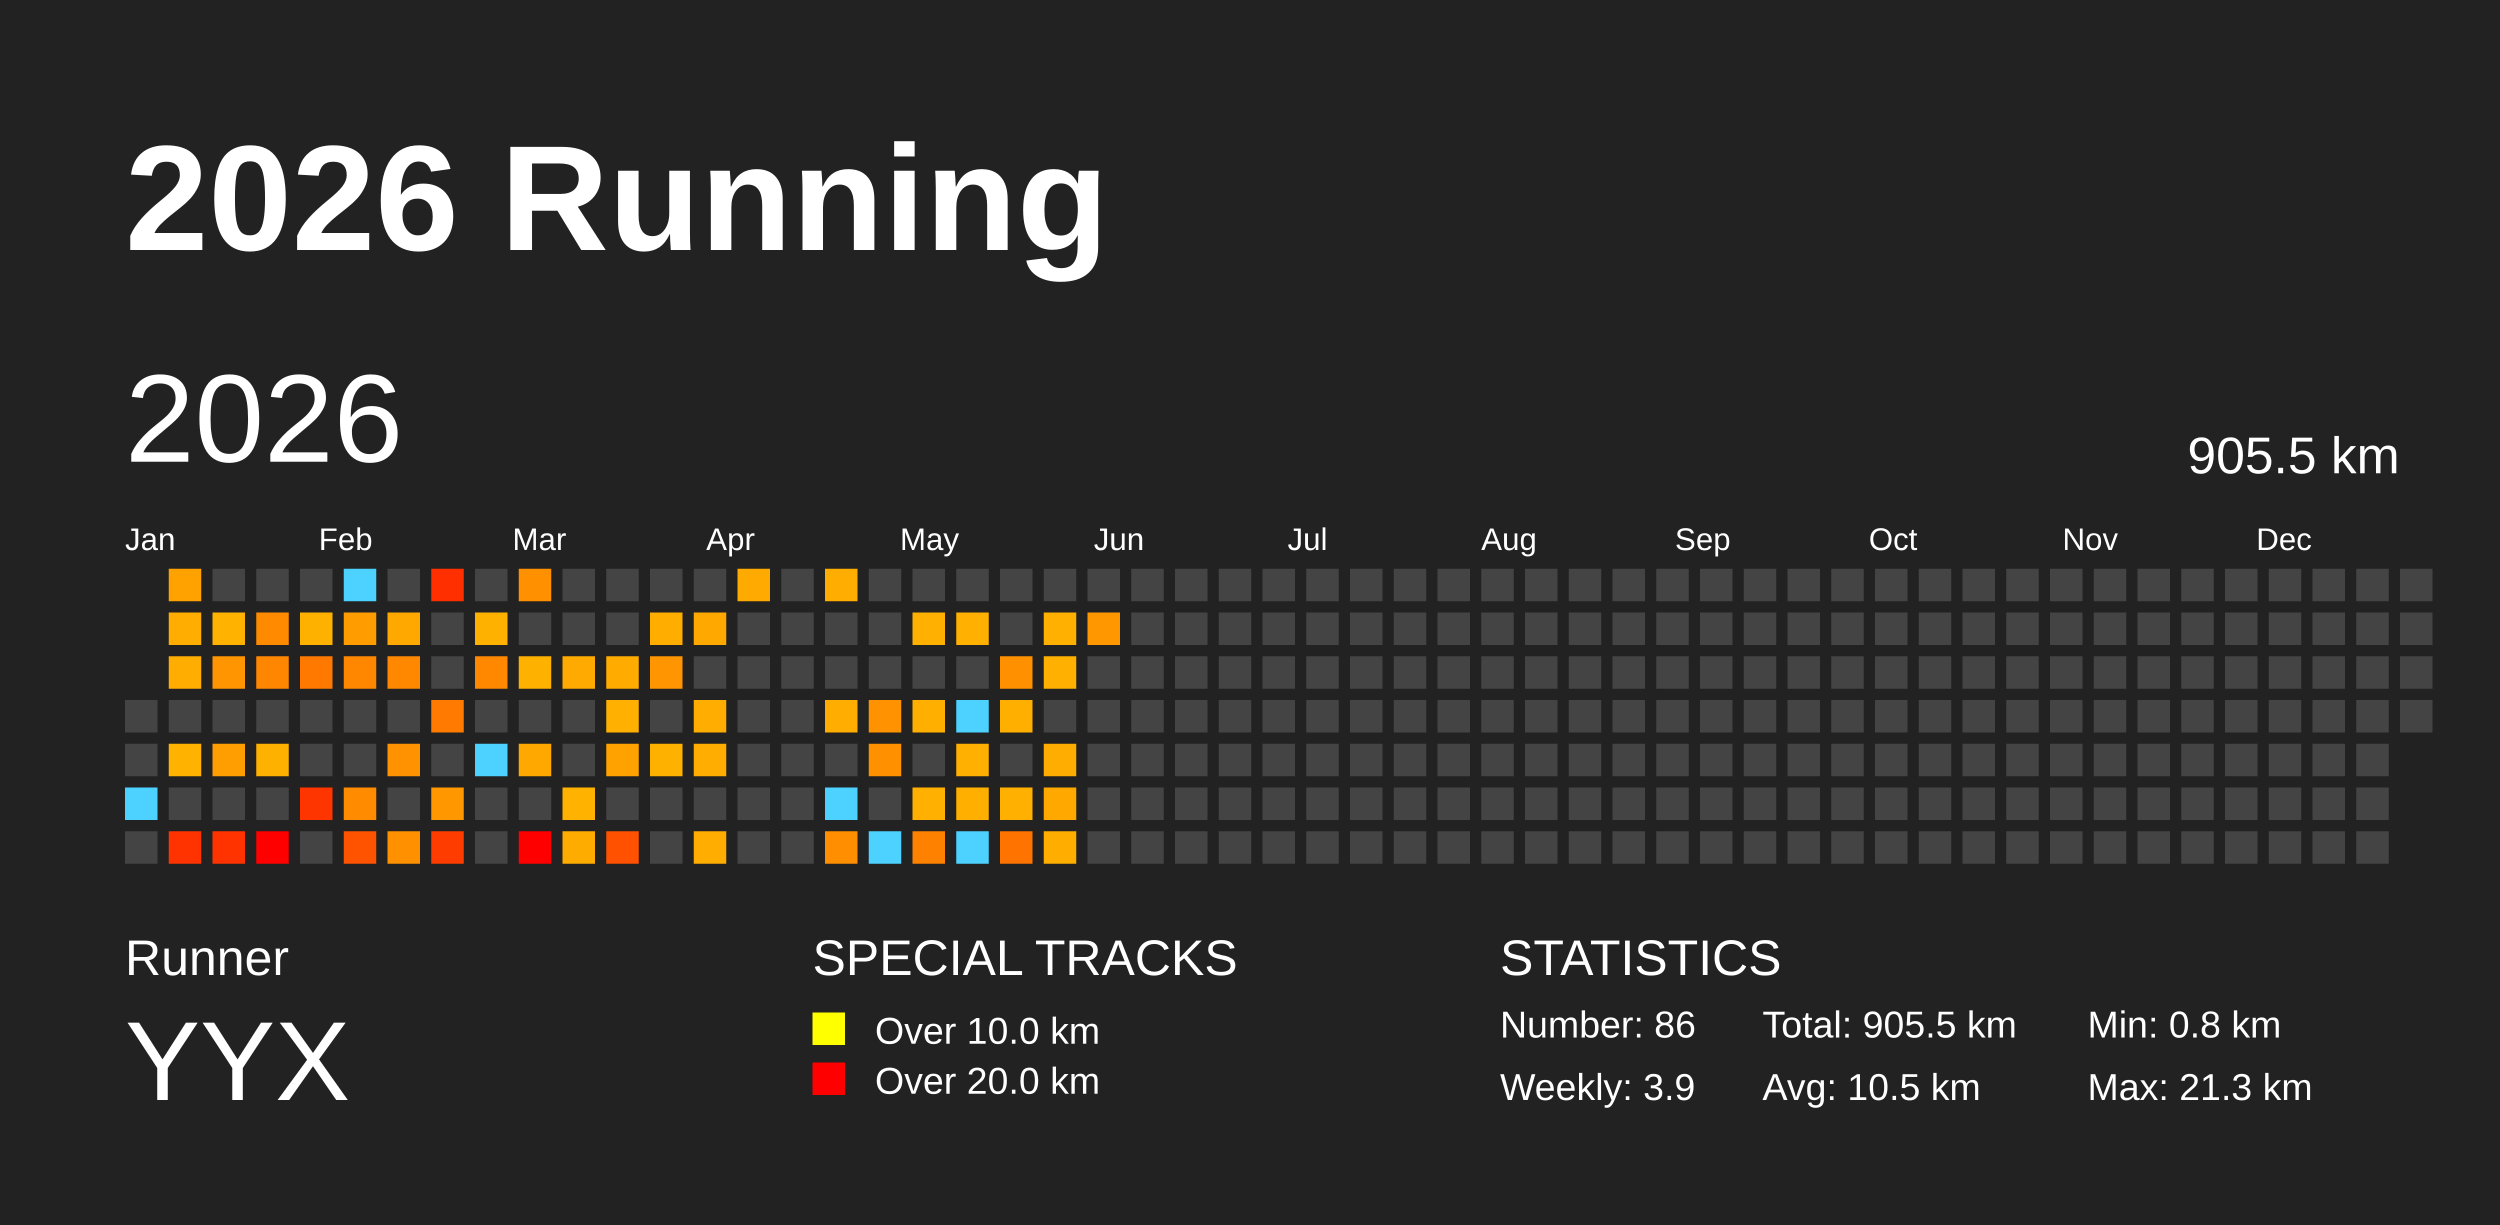
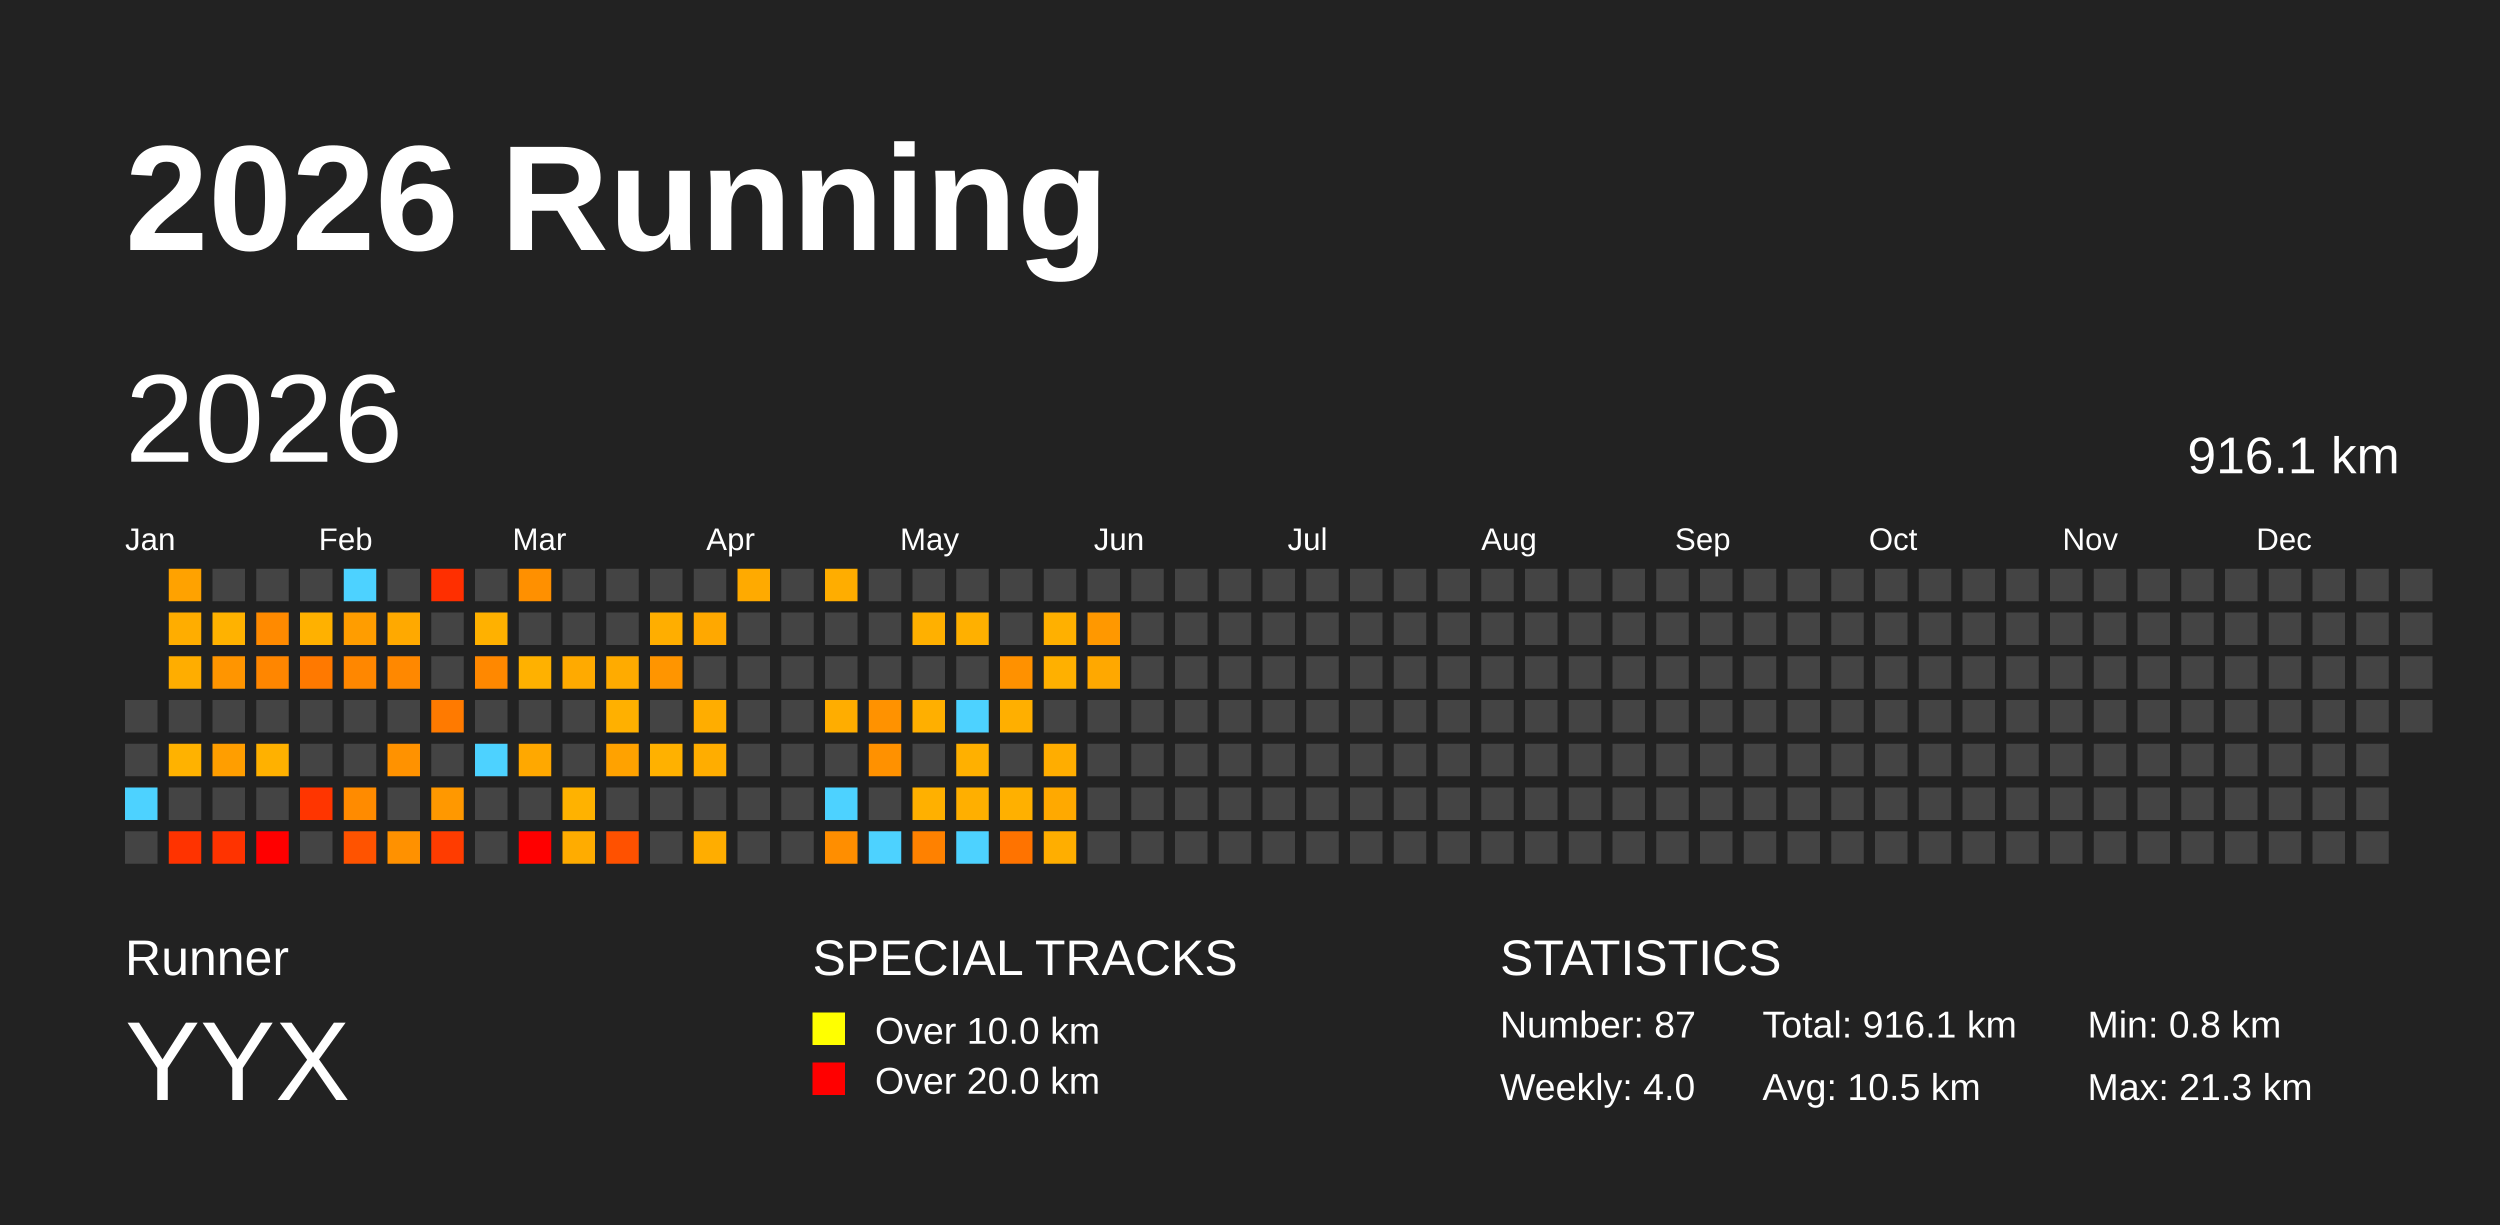
<svg xmlns="http://www.w3.org/2000/svg" baseProfile="full" height="98mm" version="1.1" viewBox="0,0,200,98" width="200mm">
  <defs />
  <rect fill="#222222" height="98" width="200" x="0" y="0" />
  <text fill="#FFFFFF" style="font-size:12px; font-family:Arial; font-weight:bold;" x="10" y="20">2026 Running</text>
  <text fill="#FFFFFF" style="font-size:4px; font-family:Arial" x="10" y="78">Runner</text>
  <text fill="#FFFFFF" style="font-size:9px; font-family:Arial" x="10" y="88">YYX</text>
  <text fill="#FFFFFF" style="font-size:4px; font-family:Arial" x="65" y="78">SPECIAL TRACKS</text>
  <rect fill="yellow" height="2.6" width="2.6" x="65" y="81" />
  <text fill="#FFFFFF" style="font-size:3px; font-family:Arial" x="70" y="83.5">Over 10.0 km</text>
  <rect fill="red" height="2.6" width="2.6" x="65" y="85" />
  <text fill="#FFFFFF" style="font-size:3px; font-family:Arial" x="70" y="87.5">Over 20.0 km</text>
  <text fill="#FFFFFF" style="font-size:4px; font-family:Arial" x="120" y="78">STATISTICS</text>
-   <text fill="#FFFFFF" style="font-size:3px; font-family:Arial" x="120" y="83">Number: 86</text>
-   <text fill="#FFFFFF" style="font-size:3px; font-family:Arial" x="120" y="88">Weekly: 3.9</text>
-   <text fill="#FFFFFF" style="font-size:3px; font-family:Arial" x="141" y="83">Total: 905.5 km</text>
+   <text fill="#FFFFFF" style="font-size:3px; font-family:Arial" x="120" y="83">Number: 87</text>
+   <text fill="#FFFFFF" style="font-size:3px; font-family:Arial" x="120" y="88">Weekly: 4.0</text>
+   <text fill="#FFFFFF" style="font-size:3px; font-family:Arial" x="141" y="83">Total: 916.1 km</text>
  <text fill="#FFFFFF" style="font-size:3px; font-family:Arial" x="141" y="88">Avg: 10.5 km</text>
  <text fill="#FFFFFF" style="font-size:3px; font-family:Arial" x="167" y="83">Min: 0.8 km</text>
  <text fill="#FFFFFF" style="font-size:3px; font-family:Arial" x="167" y="88">Max: 21.3 km</text>
  <text dominant-baseline="hanging" fill="#FFFFFF" style="font-size:10.0px; font-family:Arial;" x="10" y="30">2026</text>
-   <text dominant-baseline="hanging" fill="#FFFFFF" style="font-size:4.125px; font-family:Arial;" x="175" y="35">905.5 km</text>
+   <text dominant-baseline="hanging" fill="#FFFFFF" style="font-size:4.125px; font-family:Arial;" x="175" y="35">916.1 km</text>
  <text fill="#FFFFFF" style="font-size:2.5px; font-family:Arial" x="10.0" y="44">Jan</text>
  <text fill="#FFFFFF" style="font-size:2.5px; font-family:Arial" x="25.5" y="44">Feb</text>
  <text fill="#FFFFFF" style="font-size:2.5px; font-family:Arial" x="41.0" y="44">Mar</text>
  <text fill="#FFFFFF" style="font-size:2.5px; font-family:Arial" x="56.5" y="44">Apr</text>
  <text fill="#FFFFFF" style="font-size:2.5px; font-family:Arial" x="72.0" y="44">May</text>
  <text fill="#FFFFFF" style="font-size:2.5px; font-family:Arial" x="87.5" y="44">Jun</text>
  <text fill="#FFFFFF" style="font-size:2.5px; font-family:Arial" x="103.0" y="44">Jul</text>
  <text fill="#FFFFFF" style="font-size:2.5px; font-family:Arial" x="118.5" y="44">Aug</text>
  <text fill="#FFFFFF" style="font-size:2.5px; font-family:Arial" x="134.0" y="44">Sep</text>
  <text fill="#FFFFFF" style="font-size:2.5px; font-family:Arial" x="149.5" y="44">Oct</text>
  <text fill="#FFFFFF" style="font-size:2.5px; font-family:Arial" x="165.0" y="44">Nov</text>
  <text fill="#FFFFFF" style="font-size:2.5px; font-family:Arial" x="180.5" y="44">Dec</text>
  <rect fill="#444444" height="2.6" width="2.6" x="10.0" y="56.0" />
  <rect fill="#444444" height="2.6" width="2.6" x="10.0" y="59.5" />
  <rect fill="#4dd2ff" height="2.6" width="2.6" x="10.0" y="63.0" />
  <rect fill="#444444" height="2.6" width="2.6" x="10.0" y="66.5" />
  <rect fill="#ffa200" height="2.6" width="2.6" x="13.5" y="45.5" />
  <rect fill="#ffad00" height="2.6" width="2.6" x="13.5" y="49.0" />
  <rect fill="#ffad00" height="2.6" width="2.6" x="13.5" y="52.5" />
  <rect fill="#444444" height="2.6" width="2.6" x="13.5" y="56.0" />
  <rect fill="#ffb200" height="2.6" width="2.6" x="13.5" y="59.5" />
  <rect fill="#444444" height="2.6" width="2.6" x="13.5" y="63.0" />
  <rect fill="#ff3300" height="2.6" width="2.6" x="13.5" y="66.5" />
  <rect fill="#444444" height="2.6" width="2.6" x="17.0" y="45.5" />
  <rect fill="#ffb200" height="2.6" width="2.6" x="17.0" y="49.0" />
  <rect fill="#ff9500" height="2.6" width="2.6" x="17.0" y="52.5" />
  <rect fill="#444444" height="2.6" width="2.6" x="17.0" y="56.0" />
  <rect fill="#ff9e00" height="2.6" width="2.6" x="17.0" y="59.5" />
  <rect fill="#444444" height="2.6" width="2.6" x="17.0" y="63.0" />
  <rect fill="#ff3300" height="2.6" width="2.6" x="17.0" y="66.5" />
  <rect fill="#444444" height="2.6" width="2.6" x="20.5" y="45.5" />
  <rect fill="#ff8a00" height="2.6" width="2.6" x="20.5" y="49.0" />
  <rect fill="#ff8600" height="2.6" width="2.6" x="20.5" y="52.5" />
  <rect fill="#444444" height="2.6" width="2.6" x="20.5" y="56.0" />
  <rect fill="#ffb100" height="2.6" width="2.6" x="20.5" y="59.5" />
  <rect fill="#444444" height="2.6" width="2.6" x="20.5" y="63.0" />
  <rect fill="red" height="2.6" width="2.6" x="20.5" y="66.5" />
  <rect fill="#444444" height="2.6" width="2.6" x="24.0" y="45.5" />
  <rect fill="#ffb100" height="2.6" width="2.6" x="24.0" y="49.0" />
  <rect fill="#ff7900" height="2.6" width="2.6" x="24.0" y="52.5" />
  <rect fill="#444444" height="2.6" width="2.6" x="24.0" y="56.0" />
  <rect fill="#444444" height="2.6" width="2.6" x="24.0" y="59.5" />
  <rect fill="#ff3500" height="2.6" width="2.6" x="24.0" y="63.0" />
  <rect fill="#444444" height="2.6" width="2.6" x="24.0" y="66.5" />
  <rect fill="#4dd2ff" height="2.6" width="2.6" x="27.5" y="45.5" />
  <rect fill="#ff9d00" height="2.6" width="2.6" x="27.5" y="49.0" />
  <rect fill="#ff8700" height="2.6" width="2.6" x="27.5" y="52.5" />
  <rect fill="#444444" height="2.6" width="2.6" x="27.5" y="56.0" />
  <rect fill="#444444" height="2.6" width="2.6" x="27.5" y="59.5" />
  <rect fill="#ff8b00" height="2.6" width="2.6" x="27.5" y="63.0" />
  <rect fill="#ff5300" height="2.6" width="2.6" x="27.5" y="66.5" />
  <rect fill="#444444" height="2.6" width="2.6" x="31.0" y="45.5" />
  <rect fill="#ffa900" height="2.6" width="2.6" x="31.0" y="49.0" />
  <rect fill="#ff8800" height="2.6" width="2.6" x="31.0" y="52.5" />
  <rect fill="#444444" height="2.6" width="2.6" x="31.0" y="56.0" />
  <rect fill="#ff9200" height="2.6" width="2.6" x="31.0" y="59.5" />
  <rect fill="#444444" height="2.6" width="2.6" x="31.0" y="63.0" />
  <rect fill="#ff9100" height="2.6" width="2.6" x="31.0" y="66.5" />
  <rect fill="#ff2f00" height="2.6" width="2.6" x="34.5" y="45.5" />
  <rect fill="#444444" height="2.6" width="2.6" x="34.5" y="49.0" />
  <rect fill="#444444" height="2.6" width="2.6" x="34.5" y="52.5" />
  <rect fill="#ff7a00" height="2.6" width="2.6" x="34.5" y="56.0" />
  <rect fill="#444444" height="2.6" width="2.6" x="34.5" y="59.5" />
  <rect fill="#ff9800" height="2.6" width="2.6" x="34.5" y="63.0" />
  <rect fill="#ff3c00" height="2.6" width="2.6" x="34.5" y="66.5" />
  <rect fill="#444444" height="2.6" width="2.6" x="38.0" y="45.5" />
  <rect fill="#ffb100" height="2.6" width="2.6" x="38.0" y="49.0" />
  <rect fill="#ff8800" height="2.6" width="2.6" x="38.0" y="52.5" />
  <rect fill="#444444" height="2.6" width="2.6" x="38.0" y="56.0" />
  <rect fill="#4dd2ff" height="2.6" width="2.6" x="38.0" y="59.5" />
  <rect fill="#444444" height="2.6" width="2.6" x="38.0" y="63.0" />
  <rect fill="#444444" height="2.6" width="2.6" x="38.0" y="66.5" />
  <rect fill="#ff9000" height="2.6" width="2.6" x="41.5" y="45.5" />
  <rect fill="#444444" height="2.6" width="2.6" x="41.5" y="49.0" />
  <rect fill="#ffb100" height="2.6" width="2.6" x="41.5" y="52.5" />
  <rect fill="#444444" height="2.6" width="2.6" x="41.5" y="56.0" />
  <rect fill="#ffa800" height="2.6" width="2.6" x="41.5" y="59.5" />
  <rect fill="#444444" height="2.6" width="2.6" x="41.5" y="63.0" />
  <rect fill="red" height="2.6" width="2.6" x="41.5" y="66.5" />
  <rect fill="#444444" height="2.6" width="2.6" x="45.0" y="45.5" />
  <rect fill="#444444" height="2.6" width="2.6" x="45.0" y="49.0" />
  <rect fill="#ffaa00" height="2.6" width="2.6" x="45.0" y="52.5" />
  <rect fill="#444444" height="2.6" width="2.6" x="45.0" y="56.0" />
  <rect fill="#444444" height="2.6" width="2.6" x="45.0" y="59.5" />
  <rect fill="#ffb200" height="2.6" width="2.6" x="45.0" y="63.0" />
  <rect fill="#ffac00" height="2.6" width="2.6" x="45.0" y="66.5" />
  <rect fill="#444444" height="2.6" width="2.6" x="48.5" y="45.5" />
  <rect fill="#444444" height="2.6" width="2.6" x="48.5" y="49.0" />
  <rect fill="#ffab00" height="2.6" width="2.6" x="48.5" y="52.5" />
  <rect fill="#ffb000" height="2.6" width="2.6" x="48.5" y="56.0" />
  <rect fill="#ffa200" height="2.6" width="2.6" x="48.5" y="59.5" />
  <rect fill="#444444" height="2.6" width="2.6" x="48.5" y="63.0" />
  <rect fill="#ff5100" height="2.6" width="2.6" x="48.5" y="66.5" />
  <rect fill="#444444" height="2.6" width="2.6" x="52.0" y="45.5" />
  <rect fill="#ffae00" height="2.6" width="2.6" x="52.0" y="49.0" />
  <rect fill="#ff9500" height="2.6" width="2.6" x="52.0" y="52.5" />
  <rect fill="#444444" height="2.6" width="2.6" x="52.0" y="56.0" />
  <rect fill="#ffb100" height="2.6" width="2.6" x="52.0" y="59.5" />
  <rect fill="#444444" height="2.6" width="2.6" x="52.0" y="63.0" />
  <rect fill="#444444" height="2.6" width="2.6" x="52.0" y="66.5" />
  <rect fill="#444444" height="2.6" width="2.6" x="55.5" y="45.5" />
  <rect fill="#ffa800" height="2.6" width="2.6" x="55.5" y="49.0" />
  <rect fill="#444444" height="2.6" width="2.6" x="55.5" y="52.5" />
  <rect fill="#ffad00" height="2.6" width="2.6" x="55.5" y="56.0" />
  <rect fill="#ffad00" height="2.6" width="2.6" x="55.5" y="59.5" />
  <rect fill="#444444" height="2.6" width="2.6" x="55.5" y="63.0" />
  <rect fill="#ffad00" height="2.6" width="2.6" x="55.5" y="66.5" />
  <rect fill="#ffaa00" height="2.6" width="2.6" x="59.0" y="45.5" />
  <rect fill="#444444" height="2.6" width="2.6" x="59.0" y="49.0" />
  <rect fill="#444444" height="2.6" width="2.6" x="59.0" y="52.5" />
  <rect fill="#444444" height="2.6" width="2.6" x="59.0" y="56.0" />
  <rect fill="#444444" height="2.6" width="2.6" x="59.0" y="59.5" />
  <rect fill="#444444" height="2.6" width="2.6" x="59.0" y="63.0" />
  <rect fill="#444444" height="2.6" width="2.6" x="59.0" y="66.5" />
  <rect fill="#444444" height="2.6" width="2.6" x="62.5" y="45.5" />
  <rect fill="#444444" height="2.6" width="2.6" x="62.5" y="49.0" />
  <rect fill="#444444" height="2.6" width="2.6" x="62.5" y="52.5" />
  <rect fill="#444444" height="2.6" width="2.6" x="62.5" y="56.0" />
  <rect fill="#444444" height="2.6" width="2.6" x="62.5" y="59.5" />
  <rect fill="#444444" height="2.6" width="2.6" x="62.5" y="63.0" />
  <rect fill="#444444" height="2.6" width="2.6" x="62.5" y="66.5" />
  <rect fill="#ffad00" height="2.6" width="2.6" x="66.0" y="45.5" />
  <rect fill="#444444" height="2.6" width="2.6" x="66.0" y="49.0" />
  <rect fill="#444444" height="2.6" width="2.6" x="66.0" y="52.5" />
  <rect fill="#ffad00" height="2.6" width="2.6" x="66.0" y="56.0" />
  <rect fill="#444444" height="2.6" width="2.6" x="66.0" y="59.5" />
  <rect fill="#4dd2ff" height="2.6" width="2.6" x="66.0" y="63.0" />
  <rect fill="#ff8e00" height="2.6" width="2.6" x="66.0" y="66.5" />
  <rect fill="#444444" height="2.6" width="2.6" x="69.5" y="45.5" />
  <rect fill="#444444" height="2.6" width="2.6" x="69.5" y="49.0" />
  <rect fill="#444444" height="2.6" width="2.6" x="69.5" y="52.5" />
  <rect fill="#ff9200" height="2.6" width="2.6" x="69.5" y="56.0" />
  <rect fill="#ff9100" height="2.6" width="2.6" x="69.5" y="59.5" />
  <rect fill="#444444" height="2.6" width="2.6" x="69.5" y="63.0" />
  <rect fill="#4dd2ff" height="2.6" width="2.6" x="69.5" y="66.5" />
  <rect fill="#444444" height="2.6" width="2.6" x="73.0" y="45.5" />
  <rect fill="#ffb000" height="2.6" width="2.6" x="73.0" y="49.0" />
  <rect fill="#444444" height="2.6" width="2.6" x="73.0" y="52.5" />
  <rect fill="#ffaf00" height="2.6" width="2.6" x="73.0" y="56.0" />
  <rect fill="#444444" height="2.6" width="2.6" x="73.0" y="59.5" />
  <rect fill="#ffb000" height="2.6" width="2.6" x="73.0" y="63.0" />
  <rect fill="#ff8100" height="2.6" width="2.6" x="73.0" y="66.5" />
  <rect fill="#444444" height="2.6" width="2.6" x="76.5" y="45.5" />
  <rect fill="#ffb000" height="2.6" width="2.6" x="76.5" y="49.0" />
  <rect fill="#444444" height="2.6" width="2.6" x="76.5" y="52.5" />
  <rect fill="#4dd2ff" height="2.6" width="2.6" x="76.5" y="56.0" />
  <rect fill="#ffb000" height="2.6" width="2.6" x="76.5" y="59.5" />
  <rect fill="#ffaf00" height="2.6" width="2.6" x="76.5" y="63.0" />
  <rect fill="#4dd2ff" height="2.6" width="2.6" x="76.5" y="66.5" />
  <rect fill="#444444" height="2.6" width="2.6" x="80.0" y="45.5" />
  <rect fill="#444444" height="2.6" width="2.6" x="80.0" y="49.0" />
  <rect fill="#ff9100" height="2.6" width="2.6" x="80.0" y="52.5" />
  <rect fill="#ffaf00" height="2.6" width="2.6" x="80.0" y="56.0" />
  <rect fill="#444444" height="2.6" width="2.6" x="80.0" y="59.5" />
  <rect fill="#ffb000" height="2.6" width="2.6" x="80.0" y="63.0" />
  <rect fill="#ff7300" height="2.6" width="2.6" x="80.0" y="66.5" />
  <rect fill="#444444" height="2.6" width="2.6" x="83.5" y="45.5" />
  <rect fill="#ffb000" height="2.6" width="2.6" x="83.5" y="49.0" />
  <rect fill="#ffb000" height="2.6" width="2.6" x="83.5" y="52.5" />
  <rect fill="#444444" height="2.6" width="2.6" x="83.5" y="56.0" />
  <rect fill="#ffad00" height="2.6" width="2.6" x="83.5" y="59.5" />
  <rect fill="#ffa900" height="2.6" width="2.6" x="83.5" y="63.0" />
  <rect fill="#ffae00" height="2.6" width="2.6" x="83.5" y="66.5" />
  <rect fill="#444444" height="2.6" width="2.6" x="87.0" y="45.5" />
  <rect fill="#ff9800" height="2.6" width="2.6" x="87.0" y="49.0" />
-   <rect fill="#444444" height="2.6" width="2.6" x="87.0" y="52.5" />
+   <rect fill="#ffa800" height="2.6" width="2.6" x="87.0" y="52.5" />
  <rect fill="#444444" height="2.6" width="2.6" x="87.0" y="56.0" />
  <rect fill="#444444" height="2.6" width="2.6" x="87.0" y="59.5" />
  <rect fill="#444444" height="2.6" width="2.6" x="87.0" y="63.0" />
  <rect fill="#444444" height="2.6" width="2.6" x="87.0" y="66.5" />
  <rect fill="#444444" height="2.6" width="2.6" x="90.5" y="45.5" />
  <rect fill="#444444" height="2.6" width="2.6" x="90.5" y="49.0" />
  <rect fill="#444444" height="2.6" width="2.6" x="90.5" y="52.5" />
  <rect fill="#444444" height="2.6" width="2.6" x="90.5" y="56.0" />
  <rect fill="#444444" height="2.6" width="2.6" x="90.5" y="59.5" />
  <rect fill="#444444" height="2.6" width="2.6" x="90.5" y="63.0" />
  <rect fill="#444444" height="2.6" width="2.6" x="90.5" y="66.5" />
  <rect fill="#444444" height="2.6" width="2.6" x="94.0" y="45.5" />
  <rect fill="#444444" height="2.6" width="2.6" x="94.0" y="49.0" />
  <rect fill="#444444" height="2.6" width="2.6" x="94.0" y="52.5" />
  <rect fill="#444444" height="2.6" width="2.6" x="94.0" y="56.0" />
  <rect fill="#444444" height="2.6" width="2.6" x="94.0" y="59.5" />
  <rect fill="#444444" height="2.6" width="2.6" x="94.0" y="63.0" />
  <rect fill="#444444" height="2.6" width="2.6" x="94.0" y="66.5" />
  <rect fill="#444444" height="2.6" width="2.6" x="97.5" y="45.5" />
  <rect fill="#444444" height="2.6" width="2.6" x="97.5" y="49.0" />
  <rect fill="#444444" height="2.6" width="2.6" x="97.5" y="52.5" />
  <rect fill="#444444" height="2.6" width="2.6" x="97.5" y="56.0" />
  <rect fill="#444444" height="2.6" width="2.6" x="97.5" y="59.5" />
  <rect fill="#444444" height="2.6" width="2.6" x="97.5" y="63.0" />
  <rect fill="#444444" height="2.6" width="2.6" x="97.5" y="66.5" />
  <rect fill="#444444" height="2.6" width="2.6" x="101.0" y="45.5" />
  <rect fill="#444444" height="2.6" width="2.6" x="101.0" y="49.0" />
  <rect fill="#444444" height="2.6" width="2.6" x="101.0" y="52.5" />
  <rect fill="#444444" height="2.6" width="2.6" x="101.0" y="56.0" />
  <rect fill="#444444" height="2.6" width="2.6" x="101.0" y="59.5" />
  <rect fill="#444444" height="2.6" width="2.6" x="101.0" y="63.0" />
  <rect fill="#444444" height="2.6" width="2.6" x="101.0" y="66.5" />
  <rect fill="#444444" height="2.6" width="2.6" x="104.5" y="45.5" />
  <rect fill="#444444" height="2.6" width="2.6" x="104.5" y="49.0" />
  <rect fill="#444444" height="2.6" width="2.6" x="104.5" y="52.5" />
  <rect fill="#444444" height="2.6" width="2.6" x="104.5" y="56.0" />
  <rect fill="#444444" height="2.6" width="2.6" x="104.5" y="59.5" />
  <rect fill="#444444" height="2.6" width="2.6" x="104.5" y="63.0" />
  <rect fill="#444444" height="2.6" width="2.6" x="104.5" y="66.5" />
  <rect fill="#444444" height="2.6" width="2.6" x="108.0" y="45.5" />
  <rect fill="#444444" height="2.6" width="2.6" x="108.0" y="49.0" />
  <rect fill="#444444" height="2.6" width="2.6" x="108.0" y="52.5" />
  <rect fill="#444444" height="2.6" width="2.6" x="108.0" y="56.0" />
  <rect fill="#444444" height="2.6" width="2.6" x="108.0" y="59.5" />
  <rect fill="#444444" height="2.6" width="2.6" x="108.0" y="63.0" />
  <rect fill="#444444" height="2.6" width="2.6" x="108.0" y="66.5" />
  <rect fill="#444444" height="2.6" width="2.6" x="111.5" y="45.5" />
  <rect fill="#444444" height="2.6" width="2.6" x="111.5" y="49.0" />
  <rect fill="#444444" height="2.6" width="2.6" x="111.5" y="52.5" />
  <rect fill="#444444" height="2.6" width="2.6" x="111.5" y="56.0" />
  <rect fill="#444444" height="2.6" width="2.6" x="111.5" y="59.5" />
  <rect fill="#444444" height="2.6" width="2.6" x="111.5" y="63.0" />
  <rect fill="#444444" height="2.6" width="2.6" x="111.5" y="66.5" />
  <rect fill="#444444" height="2.6" width="2.6" x="115.0" y="45.5" />
  <rect fill="#444444" height="2.6" width="2.6" x="115.0" y="49.0" />
  <rect fill="#444444" height="2.6" width="2.6" x="115.0" y="52.5" />
  <rect fill="#444444" height="2.6" width="2.6" x="115.0" y="56.0" />
  <rect fill="#444444" height="2.6" width="2.6" x="115.0" y="59.5" />
  <rect fill="#444444" height="2.6" width="2.6" x="115.0" y="63.0" />
  <rect fill="#444444" height="2.6" width="2.6" x="115.0" y="66.5" />
  <rect fill="#444444" height="2.6" width="2.6" x="118.5" y="45.5" />
  <rect fill="#444444" height="2.6" width="2.6" x="118.5" y="49.0" />
  <rect fill="#444444" height="2.6" width="2.6" x="118.5" y="52.5" />
  <rect fill="#444444" height="2.6" width="2.6" x="118.5" y="56.0" />
  <rect fill="#444444" height="2.6" width="2.6" x="118.5" y="59.5" />
  <rect fill="#444444" height="2.6" width="2.6" x="118.5" y="63.0" />
  <rect fill="#444444" height="2.6" width="2.6" x="118.5" y="66.5" />
  <rect fill="#444444" height="2.6" width="2.6" x="122.0" y="45.5" />
  <rect fill="#444444" height="2.6" width="2.6" x="122.0" y="49.0" />
  <rect fill="#444444" height="2.6" width="2.6" x="122.0" y="52.5" />
  <rect fill="#444444" height="2.6" width="2.6" x="122.0" y="56.0" />
  <rect fill="#444444" height="2.6" width="2.6" x="122.0" y="59.5" />
  <rect fill="#444444" height="2.6" width="2.6" x="122.0" y="63.0" />
  <rect fill="#444444" height="2.6" width="2.6" x="122.0" y="66.5" />
  <rect fill="#444444" height="2.6" width="2.6" x="125.5" y="45.5" />
  <rect fill="#444444" height="2.6" width="2.6" x="125.5" y="49.0" />
  <rect fill="#444444" height="2.6" width="2.6" x="125.5" y="52.5" />
  <rect fill="#444444" height="2.6" width="2.6" x="125.5" y="56.0" />
  <rect fill="#444444" height="2.6" width="2.6" x="125.5" y="59.5" />
  <rect fill="#444444" height="2.6" width="2.6" x="125.5" y="63.0" />
  <rect fill="#444444" height="2.6" width="2.6" x="125.5" y="66.5" />
  <rect fill="#444444" height="2.6" width="2.6" x="129.0" y="45.5" />
  <rect fill="#444444" height="2.6" width="2.6" x="129.0" y="49.0" />
  <rect fill="#444444" height="2.6" width="2.6" x="129.0" y="52.5" />
  <rect fill="#444444" height="2.6" width="2.6" x="129.0" y="56.0" />
  <rect fill="#444444" height="2.6" width="2.6" x="129.0" y="59.5" />
  <rect fill="#444444" height="2.6" width="2.6" x="129.0" y="63.0" />
  <rect fill="#444444" height="2.6" width="2.6" x="129.0" y="66.5" />
  <rect fill="#444444" height="2.6" width="2.6" x="132.5" y="45.5" />
  <rect fill="#444444" height="2.6" width="2.6" x="132.5" y="49.0" />
  <rect fill="#444444" height="2.6" width="2.6" x="132.5" y="52.5" />
  <rect fill="#444444" height="2.6" width="2.6" x="132.5" y="56.0" />
  <rect fill="#444444" height="2.6" width="2.6" x="132.5" y="59.5" />
  <rect fill="#444444" height="2.6" width="2.6" x="132.5" y="63.0" />
  <rect fill="#444444" height="2.6" width="2.6" x="132.5" y="66.5" />
  <rect fill="#444444" height="2.6" width="2.6" x="136.0" y="45.5" />
  <rect fill="#444444" height="2.6" width="2.6" x="136.0" y="49.0" />
  <rect fill="#444444" height="2.6" width="2.6" x="136.0" y="52.5" />
  <rect fill="#444444" height="2.6" width="2.6" x="136.0" y="56.0" />
  <rect fill="#444444" height="2.6" width="2.6" x="136.0" y="59.5" />
  <rect fill="#444444" height="2.6" width="2.6" x="136.0" y="63.0" />
  <rect fill="#444444" height="2.6" width="2.6" x="136.0" y="66.5" />
  <rect fill="#444444" height="2.6" width="2.6" x="139.5" y="45.5" />
  <rect fill="#444444" height="2.6" width="2.6" x="139.5" y="49.0" />
  <rect fill="#444444" height="2.6" width="2.6" x="139.5" y="52.5" />
  <rect fill="#444444" height="2.6" width="2.6" x="139.5" y="56.0" />
  <rect fill="#444444" height="2.6" width="2.6" x="139.5" y="59.5" />
  <rect fill="#444444" height="2.6" width="2.6" x="139.5" y="63.0" />
  <rect fill="#444444" height="2.6" width="2.6" x="139.5" y="66.5" />
  <rect fill="#444444" height="2.6" width="2.6" x="143.0" y="45.5" />
  <rect fill="#444444" height="2.6" width="2.6" x="143.0" y="49.0" />
  <rect fill="#444444" height="2.6" width="2.6" x="143.0" y="52.5" />
  <rect fill="#444444" height="2.6" width="2.6" x="143.0" y="56.0" />
  <rect fill="#444444" height="2.6" width="2.6" x="143.0" y="59.5" />
  <rect fill="#444444" height="2.6" width="2.6" x="143.0" y="63.0" />
  <rect fill="#444444" height="2.6" width="2.6" x="143.0" y="66.5" />
  <rect fill="#444444" height="2.6" width="2.6" x="146.5" y="45.5" />
  <rect fill="#444444" height="2.6" width="2.6" x="146.5" y="49.0" />
  <rect fill="#444444" height="2.6" width="2.6" x="146.5" y="52.5" />
  <rect fill="#444444" height="2.6" width="2.6" x="146.5" y="56.0" />
  <rect fill="#444444" height="2.6" width="2.6" x="146.5" y="59.5" />
  <rect fill="#444444" height="2.6" width="2.6" x="146.5" y="63.0" />
  <rect fill="#444444" height="2.6" width="2.6" x="146.5" y="66.5" />
  <rect fill="#444444" height="2.6" width="2.6" x="150.0" y="45.5" />
  <rect fill="#444444" height="2.6" width="2.6" x="150.0" y="49.0" />
  <rect fill="#444444" height="2.6" width="2.6" x="150.0" y="52.5" />
  <rect fill="#444444" height="2.6" width="2.6" x="150.0" y="56.0" />
  <rect fill="#444444" height="2.6" width="2.6" x="150.0" y="59.5" />
  <rect fill="#444444" height="2.6" width="2.6" x="150.0" y="63.0" />
  <rect fill="#444444" height="2.6" width="2.6" x="150.0" y="66.5" />
  <rect fill="#444444" height="2.6" width="2.6" x="153.5" y="45.5" />
  <rect fill="#444444" height="2.6" width="2.6" x="153.5" y="49.0" />
  <rect fill="#444444" height="2.6" width="2.6" x="153.5" y="52.5" />
  <rect fill="#444444" height="2.6" width="2.6" x="153.5" y="56.0" />
  <rect fill="#444444" height="2.6" width="2.6" x="153.5" y="59.5" />
  <rect fill="#444444" height="2.6" width="2.6" x="153.5" y="63.0" />
  <rect fill="#444444" height="2.6" width="2.6" x="153.5" y="66.5" />
  <rect fill="#444444" height="2.6" width="2.6" x="157.0" y="45.5" />
  <rect fill="#444444" height="2.6" width="2.6" x="157.0" y="49.0" />
  <rect fill="#444444" height="2.6" width="2.6" x="157.0" y="52.5" />
  <rect fill="#444444" height="2.6" width="2.6" x="157.0" y="56.0" />
  <rect fill="#444444" height="2.6" width="2.6" x="157.0" y="59.5" />
  <rect fill="#444444" height="2.6" width="2.6" x="157.0" y="63.0" />
  <rect fill="#444444" height="2.6" width="2.6" x="157.0" y="66.5" />
  <rect fill="#444444" height="2.6" width="2.6" x="160.5" y="45.5" />
  <rect fill="#444444" height="2.6" width="2.6" x="160.5" y="49.0" />
  <rect fill="#444444" height="2.6" width="2.6" x="160.5" y="52.5" />
  <rect fill="#444444" height="2.6" width="2.6" x="160.5" y="56.0" />
  <rect fill="#444444" height="2.6" width="2.6" x="160.5" y="59.5" />
  <rect fill="#444444" height="2.6" width="2.6" x="160.5" y="63.0" />
  <rect fill="#444444" height="2.6" width="2.6" x="160.5" y="66.5" />
  <rect fill="#444444" height="2.6" width="2.6" x="164.0" y="45.5" />
  <rect fill="#444444" height="2.6" width="2.6" x="164.0" y="49.0" />
  <rect fill="#444444" height="2.6" width="2.6" x="164.0" y="52.5" />
  <rect fill="#444444" height="2.6" width="2.6" x="164.0" y="56.0" />
  <rect fill="#444444" height="2.6" width="2.6" x="164.0" y="59.5" />
  <rect fill="#444444" height="2.6" width="2.6" x="164.0" y="63.0" />
  <rect fill="#444444" height="2.6" width="2.6" x="164.0" y="66.5" />
  <rect fill="#444444" height="2.6" width="2.6" x="167.5" y="45.5" />
  <rect fill="#444444" height="2.6" width="2.6" x="167.5" y="49.0" />
  <rect fill="#444444" height="2.6" width="2.6" x="167.5" y="52.5" />
  <rect fill="#444444" height="2.6" width="2.6" x="167.5" y="56.0" />
  <rect fill="#444444" height="2.6" width="2.6" x="167.5" y="59.5" />
  <rect fill="#444444" height="2.6" width="2.6" x="167.5" y="63.0" />
  <rect fill="#444444" height="2.6" width="2.6" x="167.5" y="66.5" />
  <rect fill="#444444" height="2.6" width="2.6" x="171.0" y="45.5" />
  <rect fill="#444444" height="2.6" width="2.6" x="171.0" y="49.0" />
  <rect fill="#444444" height="2.6" width="2.6" x="171.0" y="52.5" />
  <rect fill="#444444" height="2.6" width="2.6" x="171.0" y="56.0" />
  <rect fill="#444444" height="2.6" width="2.6" x="171.0" y="59.5" />
  <rect fill="#444444" height="2.6" width="2.6" x="171.0" y="63.0" />
  <rect fill="#444444" height="2.6" width="2.6" x="171.0" y="66.5" />
  <rect fill="#444444" height="2.6" width="2.6" x="174.5" y="45.5" />
  <rect fill="#444444" height="2.6" width="2.6" x="174.5" y="49.0" />
  <rect fill="#444444" height="2.6" width="2.6" x="174.5" y="52.5" />
  <rect fill="#444444" height="2.6" width="2.6" x="174.5" y="56.0" />
  <rect fill="#444444" height="2.6" width="2.6" x="174.5" y="59.5" />
  <rect fill="#444444" height="2.6" width="2.6" x="174.5" y="63.0" />
  <rect fill="#444444" height="2.6" width="2.6" x="174.5" y="66.5" />
  <rect fill="#444444" height="2.6" width="2.6" x="178.0" y="45.5" />
  <rect fill="#444444" height="2.6" width="2.6" x="178.0" y="49.0" />
  <rect fill="#444444" height="2.6" width="2.6" x="178.0" y="52.5" />
  <rect fill="#444444" height="2.6" width="2.6" x="178.0" y="56.0" />
  <rect fill="#444444" height="2.6" width="2.6" x="178.0" y="59.5" />
  <rect fill="#444444" height="2.6" width="2.6" x="178.0" y="63.0" />
  <rect fill="#444444" height="2.6" width="2.6" x="178.0" y="66.5" />
  <rect fill="#444444" height="2.6" width="2.6" x="181.5" y="45.5" />
  <rect fill="#444444" height="2.6" width="2.6" x="181.5" y="49.0" />
  <rect fill="#444444" height="2.6" width="2.6" x="181.5" y="52.5" />
  <rect fill="#444444" height="2.6" width="2.6" x="181.5" y="56.0" />
  <rect fill="#444444" height="2.6" width="2.6" x="181.5" y="59.5" />
  <rect fill="#444444" height="2.6" width="2.6" x="181.5" y="63.0" />
  <rect fill="#444444" height="2.6" width="2.6" x="181.5" y="66.5" />
  <rect fill="#444444" height="2.6" width="2.6" x="185.0" y="45.5" />
  <rect fill="#444444" height="2.6" width="2.6" x="185.0" y="49.0" />
  <rect fill="#444444" height="2.6" width="2.6" x="185.0" y="52.5" />
  <rect fill="#444444" height="2.6" width="2.6" x="185.0" y="56.0" />
  <rect fill="#444444" height="2.6" width="2.6" x="185.0" y="59.5" />
  <rect fill="#444444" height="2.6" width="2.6" x="185.0" y="63.0" />
  <rect fill="#444444" height="2.6" width="2.6" x="185.0" y="66.5" />
  <rect fill="#444444" height="2.6" width="2.6" x="188.5" y="45.5" />
  <rect fill="#444444" height="2.6" width="2.6" x="188.5" y="49.0" />
  <rect fill="#444444" height="2.6" width="2.6" x="188.5" y="52.5" />
  <rect fill="#444444" height="2.6" width="2.6" x="188.5" y="56.0" />
  <rect fill="#444444" height="2.6" width="2.6" x="188.5" y="59.5" />
  <rect fill="#444444" height="2.6" width="2.6" x="188.5" y="63.0" />
  <rect fill="#444444" height="2.6" width="2.6" x="188.5" y="66.5" />
  <rect fill="#444444" height="2.6" width="2.6" x="192.0" y="45.5" />
  <rect fill="#444444" height="2.6" width="2.6" x="192.0" y="49.0" />
  <rect fill="#444444" height="2.6" width="2.6" x="192.0" y="52.5" />
  <rect fill="#444444" height="2.6" width="2.6" x="192.0" y="56.0" />
</svg>
